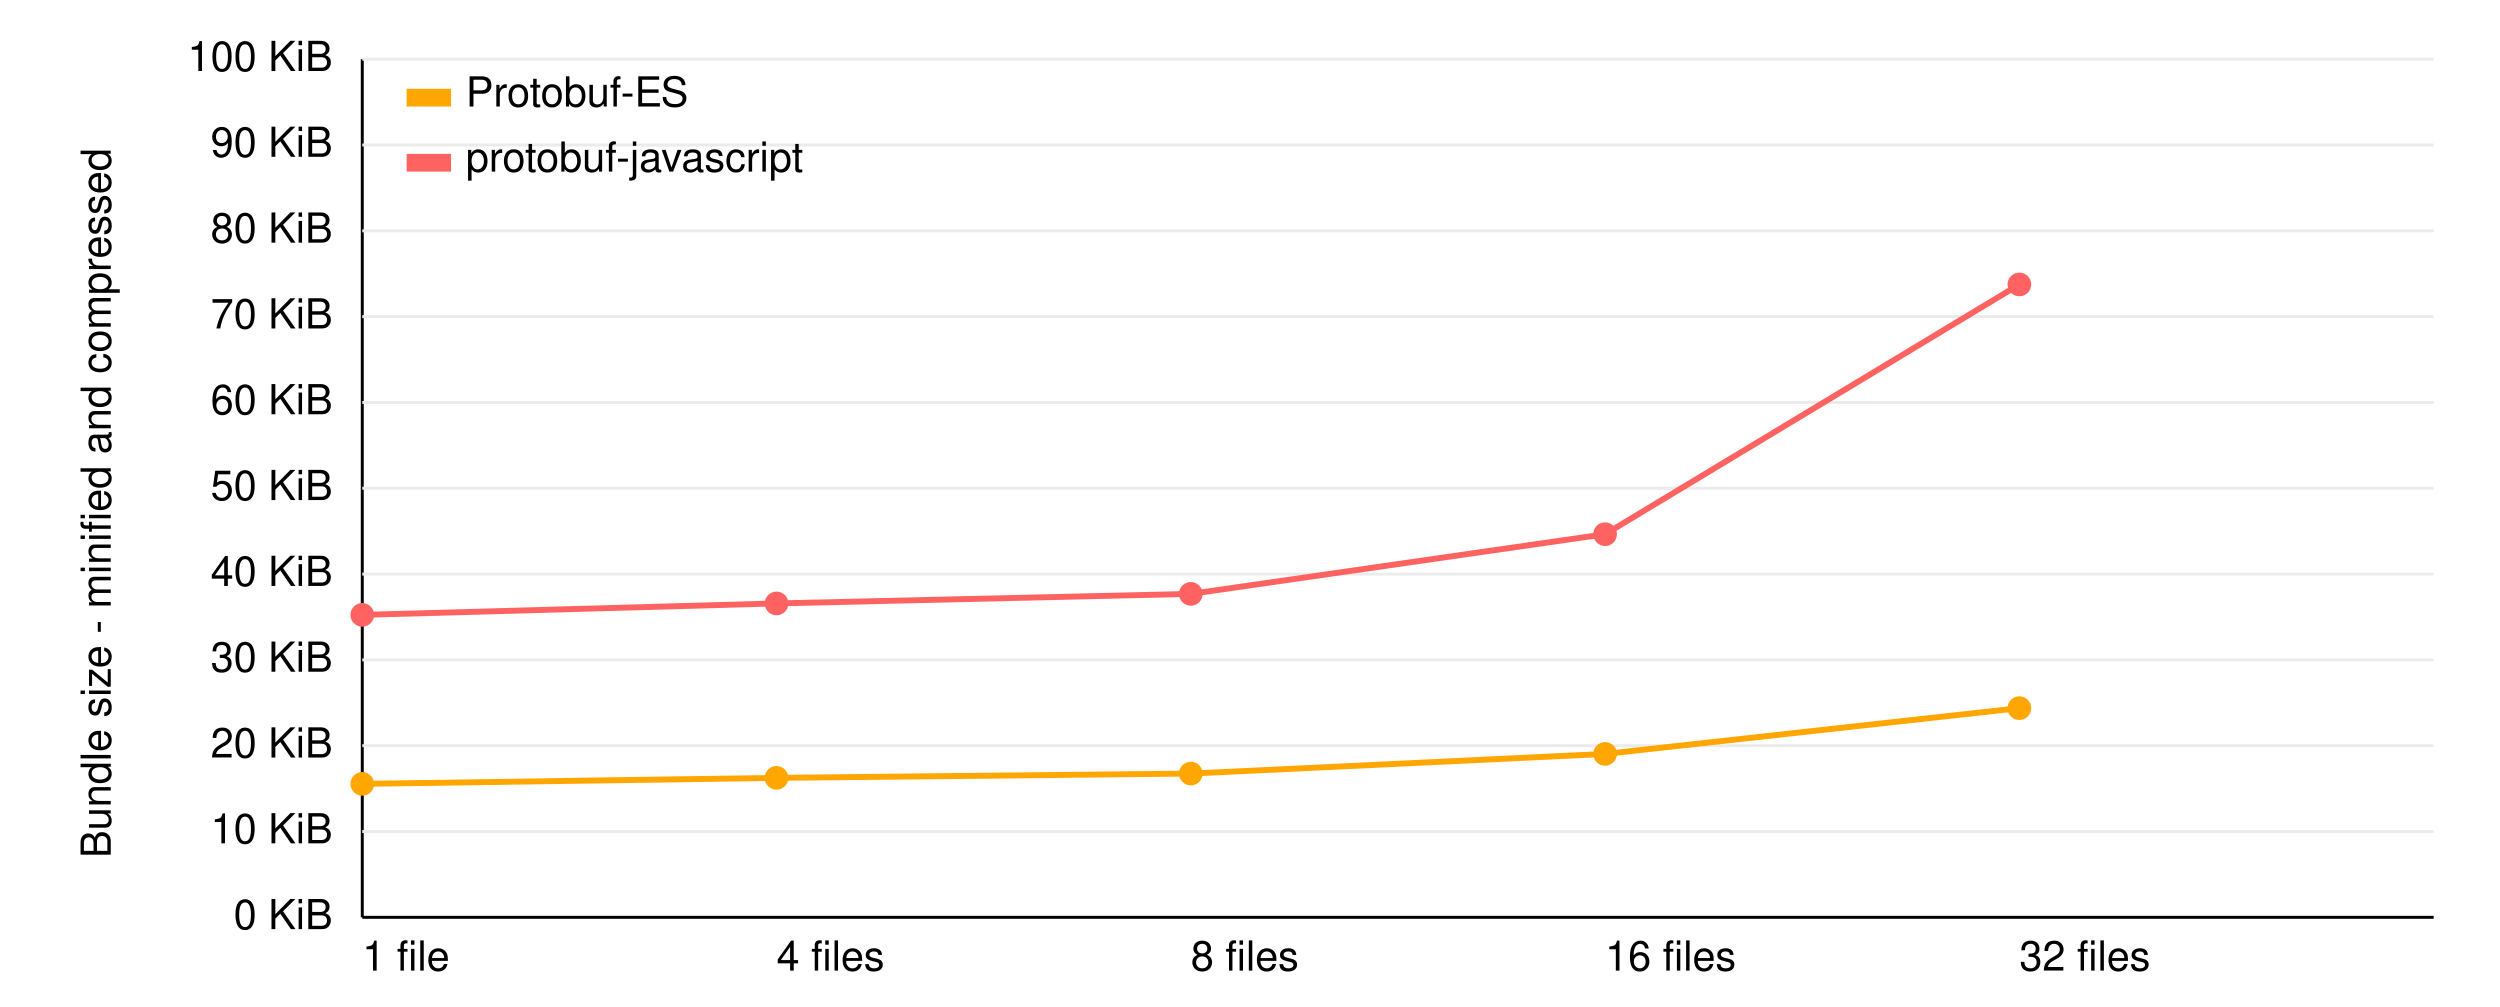
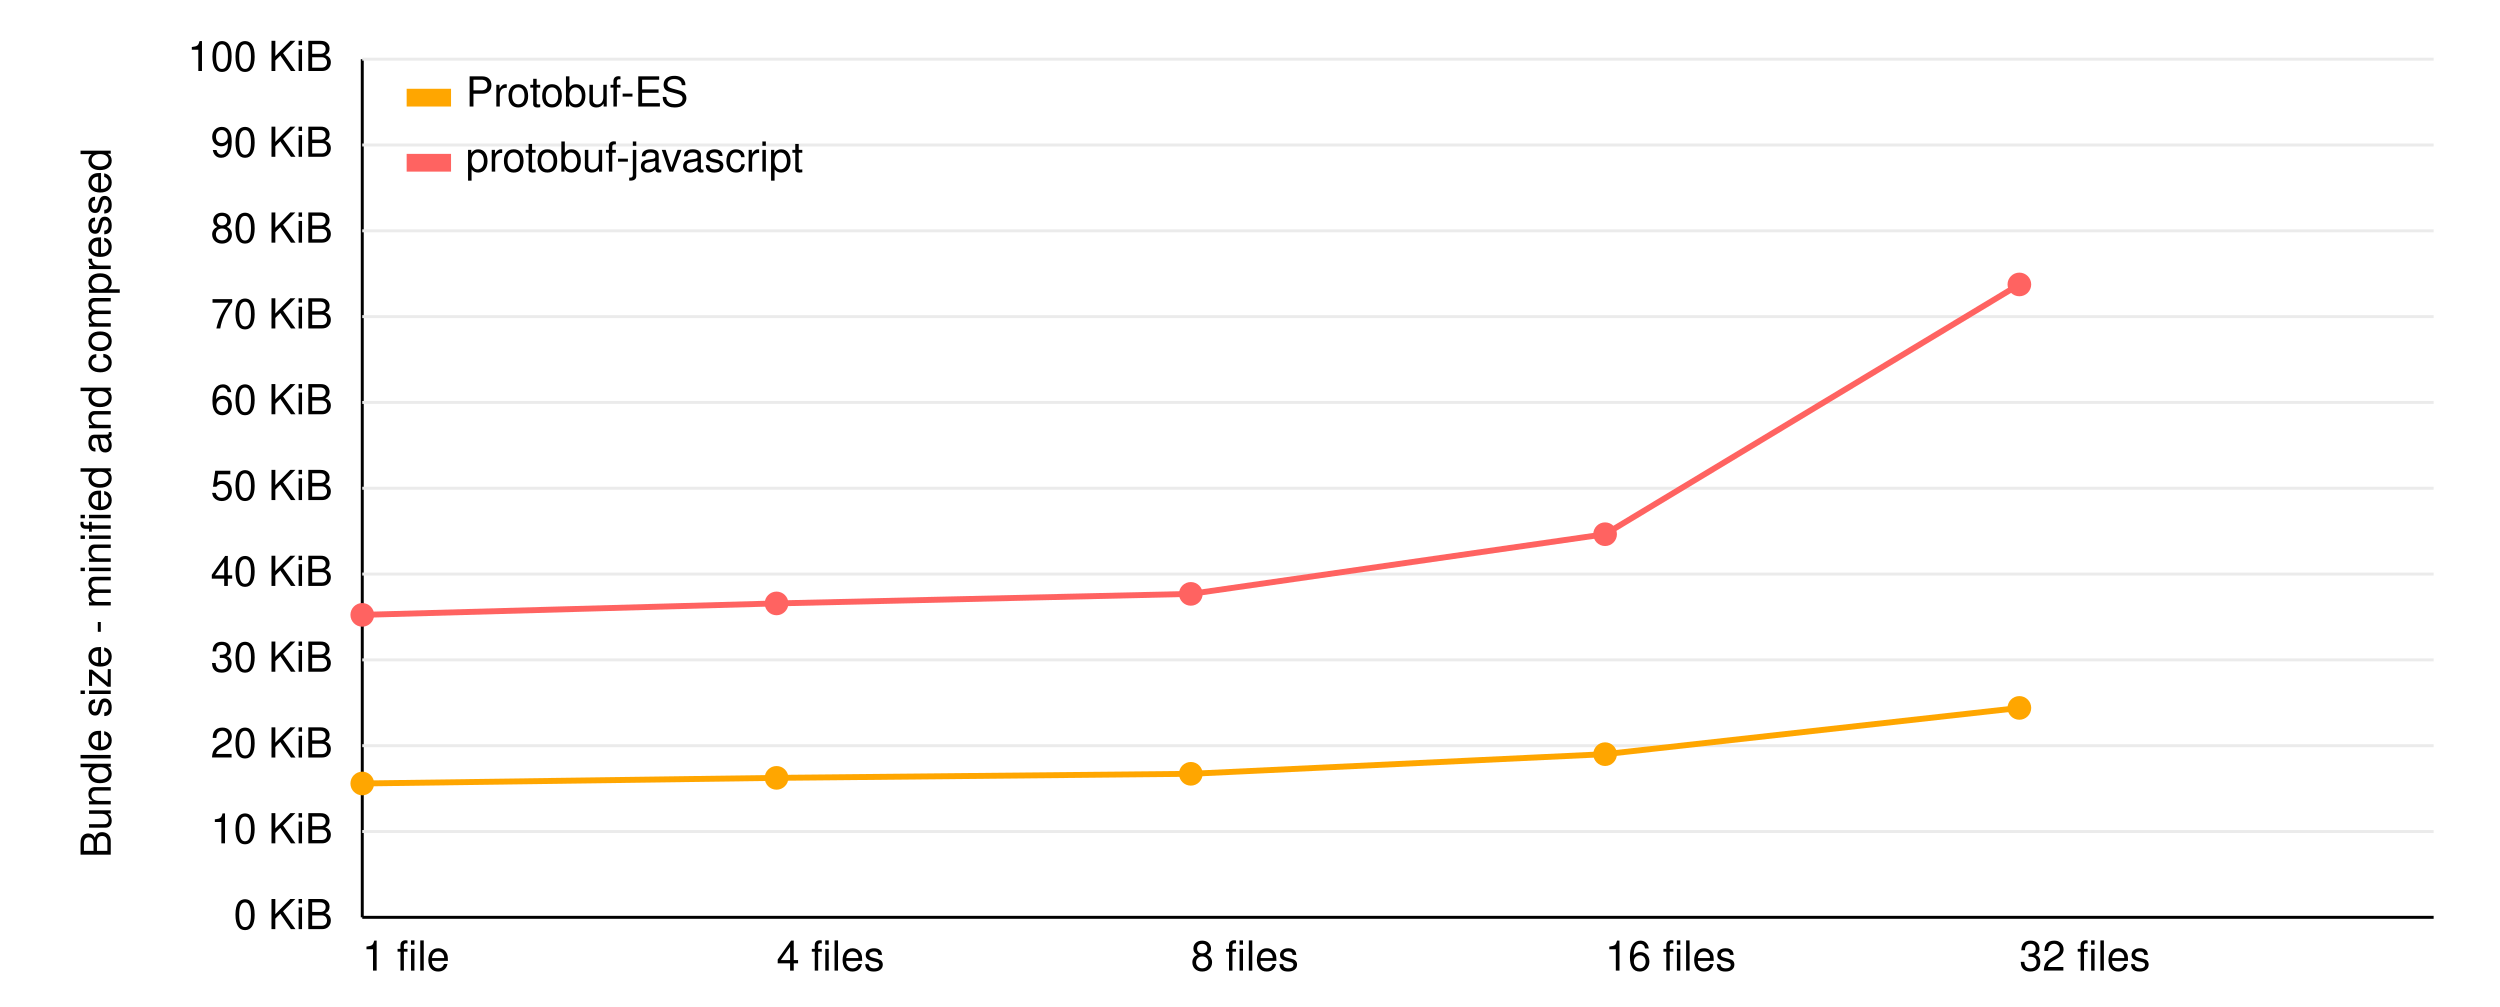
<svg xmlns="http://www.w3.org/2000/svg" version="1.1" width="820px" height="330px" viewBox="0 0 820 340" class="chart">
  <style>
      
      text {
        font: 14px Verdana, Helvetica, Arial, sans-serif;
      }
      
    </style>
  <rect x="-10%" y="-10%" width="120%" height="120%" fill="#ffffff" />
  <g transform="translate(110,310)">
    <line y1="0" x2="700" stroke="black" />
    <text x="0" y="18" text-anchor="start">1 file</text>
    <text x="140" y="18" text-anchor="start">4 files</text>
    <text x="280" y="18" text-anchor="start">8 files</text>
    <text x="420" y="18" text-anchor="start">16 files</text>
    <text x="560" y="18" text-anchor="start">32 files</text>
  </g>
  <g transform="translate(110, 20)">
    <line x1="0" x2="0" y1="0" y2="290" stroke="black" />
    <g transform="rotate(-90), translate(-150,-85)">
      <text text-anchor="middle">Bundle size - minified and compressed</text>
    </g>
    <text x="-10" y="4" text-anchor="end">100 KiB</text>
    <line x1="0" x2="700" y1="0" y2="0" stroke="#ebebeb" />
    <text x="-10" y="33" text-anchor="end">90 KiB</text>
    <line x1="0" x2="700" y1="29" y2="29" stroke="#ebebeb" />
    <text x="-10" y="62" text-anchor="end">80 KiB</text>
    <line x1="0" x2="700" y1="58" y2="58" stroke="#ebebeb" />
    <text x="-10" y="91" text-anchor="end">70 KiB</text>
    <line x1="0" x2="700" y1="87" y2="87" stroke="#ebebeb" />
    <text x="-10" y="120" text-anchor="end">60 KiB</text>
    <line x1="0" x2="700" y1="116" y2="116" stroke="#ebebeb" />
    <text x="-10" y="149" text-anchor="end">50 KiB</text>
    <line x1="0" x2="700" y1="145" y2="145" stroke="#ebebeb" />
    <text x="-10" y="178" text-anchor="end">40 KiB</text>
    <line x1="0" x2="700" y1="174" y2="174" stroke="#ebebeb" />
    <text x="-10" y="207" text-anchor="end">30 KiB</text>
    <line x1="0" x2="700" y1="203" y2="203" stroke="#ebebeb" />
    <text x="-10" y="236" text-anchor="end">20 KiB</text>
    <line x1="0" x2="700" y1="232" y2="232" stroke="#ebebeb" />
    <text x="-10" y="265" text-anchor="end">10 KiB</text>
    <line x1="0" x2="700" y1="261" y2="261" stroke="#ebebeb" />
    <text x="-10" y="294" text-anchor="end">0 KiB</text>
  </g>
  <g transform="translate(110, 20)">
-     <polyline fill="none" stroke="#ffa600" stroke-width="2" points="0,244.897 140,242.872 280,241.417 420,234.781 560,219.307">
+     <polyline fill="none" stroke="#ffa600" stroke-width="2" points="0,244.77 140,242.872 280,241.501 420,234.86 560,219.233">
    </polyline>
-     <circle cx="0" cy="244.897" r="4" fill="#ffa600" />
+     <circle cx="0" cy="244.77" r="4" fill="#ffa600" />
    <circle cx="140" cy="242.872" r="4" fill="#ffa600" />
-     <circle cx="280" cy="241.417" r="4" fill="#ffa600" />
-     <circle cx="420" cy="234.781" r="4" fill="#ffa600" />
-     <circle cx="560" cy="219.307" r="4" fill="#ffa600" />
+     <circle cx="280" cy="241.501" r="4" fill="#ffa600" />
+     <circle cx="420" cy="234.86" r="4" fill="#ffa600" />
+     <circle cx="560" cy="219.233" r="4" fill="#ffa600" />
  </g>
  <g transform="translate(110, 20)">
    <polyline fill="none" stroke="#ff6361" stroke-width="2" points="0,187.789 140,183.918 280,180.695 420,160.528 560,76.125">
    </polyline>
    <circle cx="0" cy="187.789" r="4" fill="#ff6361" />
    <circle cx="140" cy="183.918" r="4" fill="#ff6361" />
    <circle cx="280" cy="180.695" r="4" fill="#ff6361" />
    <circle cx="420" cy="160.528" r="4" fill="#ff6361" />
    <circle cx="560" cy="76.125" r="4" fill="#ff6361" />
  </g>
  <g transform="translate(125, 30)">
    <g transform="translate(0, 0)">
      <rect width="15" height="6" fill="#ffa600" />
      <text x="20" y="6">Protobuf-ES</text>
    </g>
    <g transform="translate(0, 22)">
      <rect width="15" height="6" fill="#ff6361" />
      <text x="20" y="6">protobuf-javascript</text>
    </g>
  </g>
</svg>
